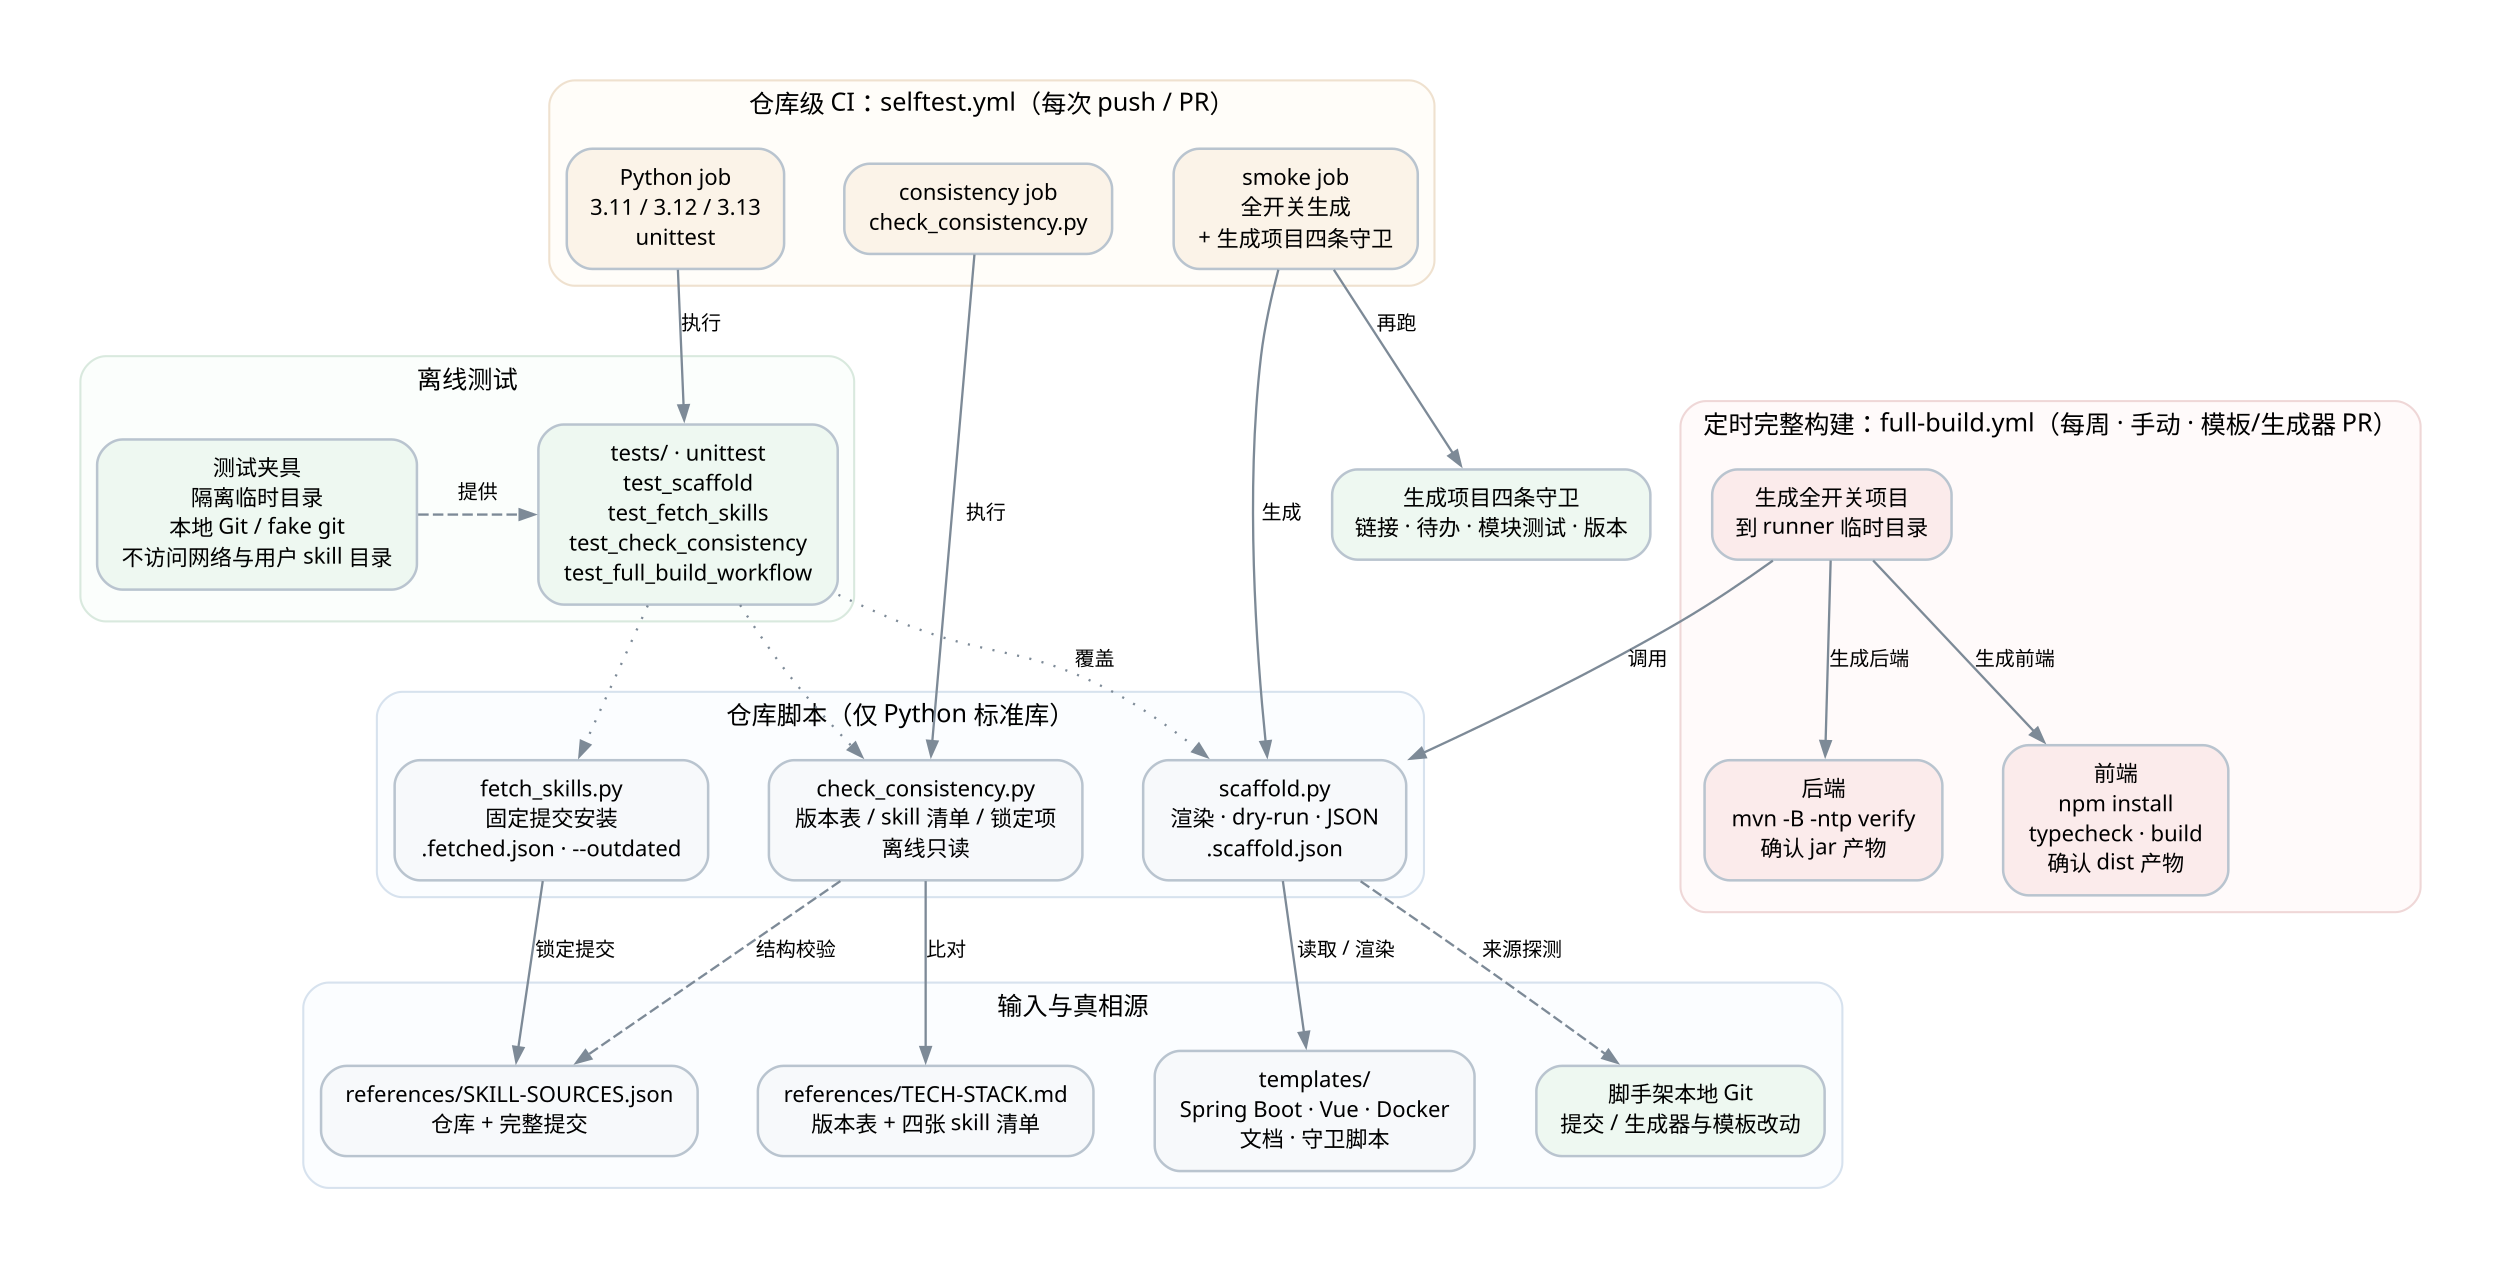
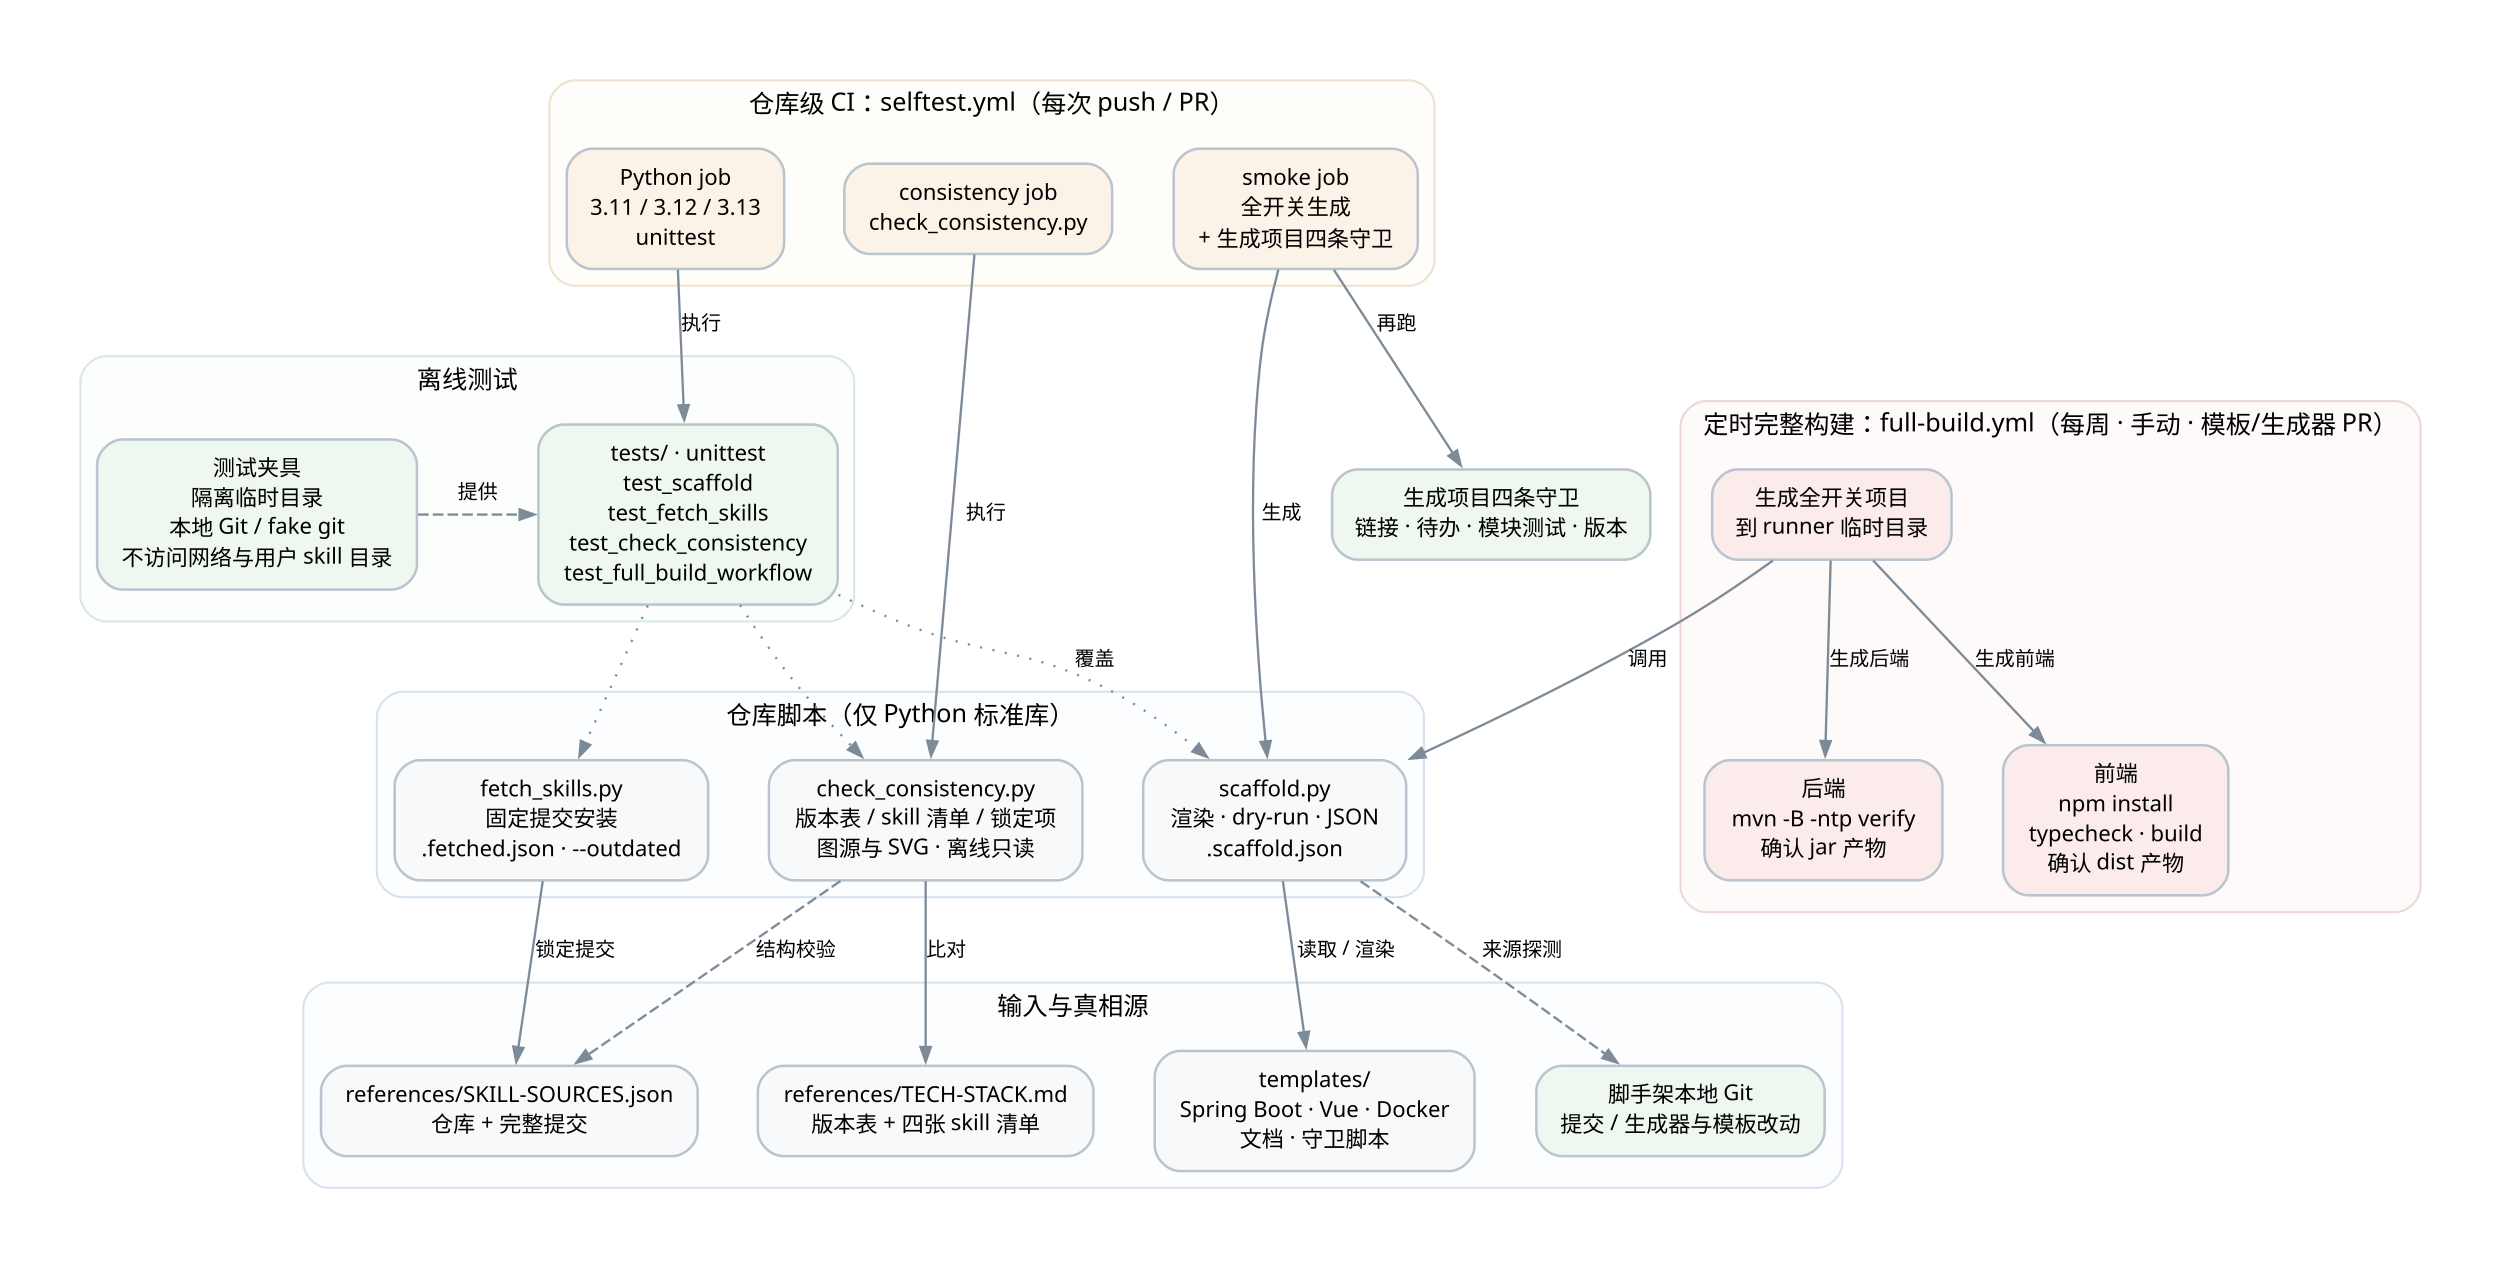
<svg xmlns="http://www.w3.org/2000/svg" width="1189pt" height="603pt" viewBox="0.00 0.00 1189.00 603.00">
  <g id="graph0" class="graph" transform="scale(1 1) rotate(0) translate(30.24 572.97)">
    <polygon fill="#ffffff" stroke="none" points="-30.24,30.24 -30.24,-572.97 1159.24,-572.97 1159.24,30.24 -30.24,30.24" />
    <g id="clust1" class="cluster">
      <path fill="#fffdf9" stroke="#efe1cf" d="M243,-437.07C243,-437.07 640,-437.07 640,-437.07 646,-437.07 652,-443.07 652,-449.07 652,-449.07 652,-522.73 652,-522.73 652,-528.73 646,-534.73 640,-534.73 640,-534.73 243,-534.73 243,-534.73 237,-534.73 231,-528.73 231,-522.73 231,-522.73 231,-449.07 231,-449.07 231,-443.07 237,-437.07 243,-437.07" />
      <text xml:space="preserve" text-anchor="middle" x="441.5" y="-519.33" font-family="Microsoft YaHei" font-size="12.00">仓库级 CI：selftest.yml（每次 push / PR）</text>
    </g>
    <g id="clust3" class="cluster">
      <path fill="#fffafa" stroke="#efd7d7" d="M781,-139.15C781,-139.15 1109,-139.15 1109,-139.15 1115,-139.15 1121,-145.15 1121,-151.15 1121,-151.15 1121,-370.2 1121,-370.2 1121,-376.2 1115,-382.2 1109,-382.2 1109,-382.2 781,-382.2 781,-382.2 775,-382.2 769,-376.2 769,-370.2 769,-370.2 769,-151.15 769,-151.15 769,-145.15 775,-139.15 781,-139.15" />
      <text xml:space="preserve" text-anchor="middle" x="945" y="-366.8" font-family="Microsoft YaHei" font-size="12.00">定时完整构建：full-build.yml（每周 · 手动 · 模板/生成器 PR）</text>
    </g>
    <g id="clust5" class="cluster">
      <path fill="#fbfefc" stroke="#d9e9de" d="M20,-277.43C20,-277.43 364,-277.43 364,-277.43 370,-277.43 376,-283.43 376,-289.43 376,-289.43 376,-391.57 376,-391.57 376,-397.57 370,-403.57 364,-403.57 364,-403.57 20,-403.57 20,-403.57 14,-403.57 8,-397.57 8,-391.57 8,-391.57 8,-289.43 8,-289.43 8,-283.43 14,-277.43 20,-277.43" />
      <text xml:space="preserve" text-anchor="middle" x="192" y="-388.18" font-family="Microsoft YaHei" font-size="12.00">离线测试</text>
    </g>
    <g id="clust7" class="cluster">
      <path fill="#fbfdff" stroke="#d7e2ee" d="M161,-146.28C161,-146.28 635,-146.28 635,-146.28 641,-146.28 647,-152.28 647,-158.28 647,-158.28 647,-231.93 647,-231.93 647,-237.93 641,-243.93 635,-243.93 635,-243.93 161,-243.93 161,-243.93 155,-243.93 149,-237.93 149,-231.93 149,-231.93 149,-158.28 149,-158.28 149,-152.28 155,-146.28 161,-146.28" />
      <text xml:space="preserve" text-anchor="middle" x="398" y="-228.53" font-family="Microsoft YaHei" font-size="12.00">仓库脚本（仅 Python 标准库）</text>
    </g>
    <g id="clust9" class="cluster">
      <path fill="#fbfdff" stroke="#d7e2ee" d="M126,-8C126,-8 834,-8 834,-8 840,-8 846,-14 846,-20 846,-20 846,-93.65 846,-93.65 846,-99.65 840,-105.65 834,-105.65 834,-105.65 126,-105.65 126,-105.65 120,-105.65 114,-99.65 114,-93.65 114,-93.65 114,-20 114,-20 114,-14 120,-8 126,-8" />
      <text xml:space="preserve" text-anchor="middle" x="480" y="-90.25" font-family="Microsoft YaHei" font-size="12.00">输入与真相源</text>
    </g>
    <g id="node1" class="node">
      <path fill="#fbf3e8" stroke="#b9c4cf" stroke-width="1.2" d="M330.68,-502.22C330.68,-502.22 251.32,-502.22 251.32,-502.22 245.32,-502.22 239.32,-496.22 239.32,-490.22 239.32,-490.22 239.32,-457.07 239.32,-457.07 239.32,-451.07 245.32,-445.07 251.32,-445.07 251.32,-445.07 330.68,-445.07 330.68,-445.07 336.68,-445.07 342.68,-451.07 342.68,-457.07 342.68,-457.07 342.68,-490.22 342.68,-490.22 342.68,-496.22 336.68,-502.22 330.68,-502.22" />
      <text xml:space="preserve" text-anchor="middle" x="291" y="-485.05" font-family="Microsoft YaHei" font-size="10.50">Python job</text>
      <text xml:space="preserve" text-anchor="middle" x="291" y="-470.8" font-family="Microsoft YaHei" font-size="10.50">3.11 / 3.12 / 3.13</text>
      <text xml:space="preserve" text-anchor="middle" x="291" y="-456.55" font-family="Microsoft YaHei" font-size="10.50">unittest</text>
    </g>
    <g id="node8" class="node">
      <path fill="#eef8f1" stroke="#b9c4cf" stroke-width="1.2" d="M356.18,-371.07C356.18,-371.07 237.82,-371.07 237.82,-371.07 231.82,-371.07 225.82,-365.07 225.82,-359.07 225.82,-359.07 225.82,-297.43 225.82,-297.43 225.82,-291.43 231.82,-285.43 237.82,-285.43 237.82,-285.43 356.18,-285.43 356.18,-285.43 362.18,-285.43 368.18,-291.43 368.18,-297.43 368.18,-297.43 368.18,-359.07 368.18,-359.07 368.18,-365.07 362.18,-371.07 356.18,-371.07" />
      <text xml:space="preserve" text-anchor="middle" x="297" y="-353.9" font-family="Microsoft YaHei" font-size="10.50">tests/ · unittest</text>
      <text xml:space="preserve" text-anchor="middle" x="297" y="-339.65" font-family="Microsoft YaHei" font-size="10.50">test_scaffold</text>
      <text xml:space="preserve" text-anchor="middle" x="297" y="-325.4" font-family="Microsoft YaHei" font-size="10.50">test_fetch_skills</text>
      <text xml:space="preserve" text-anchor="middle" x="297" y="-311.15" font-family="Microsoft YaHei" font-size="10.50">test_check_consistency</text>
      <text xml:space="preserve" text-anchor="middle" x="297" y="-296.9" font-family="Microsoft YaHei" font-size="10.50">test_full_build_workflow</text>
    </g>
    <g id="edge1" class="edge">
      <path fill="none" stroke="#7d8a97" stroke-width="1.1" d="M292.17,-444.66C292.94,-426.31 293.96,-401.79 294.87,-380.06" />
      <polygon fill="#7d8a97" stroke="#7d8a97" stroke-width="1.1" points="297.31,-380.34 295.16,-373.25 292.42,-380.14 297.31,-380.34" />
      <text xml:space="preserve" text-anchor="middle" x="303.21" y="-416.05" font-family="Microsoft YaHei" font-size="9.50">执行</text>
    </g>
    <g id="node2" class="node">
      <path fill="#fbf3e8" stroke="#b9c4cf" stroke-width="1.2" d="M486.68,-495.1C486.68,-495.1 383.32,-495.1 383.32,-495.1 377.32,-495.1 371.32,-489.1 371.32,-483.1 371.32,-483.1 371.32,-464.2 371.32,-464.2 371.32,-458.2 377.32,-452.2 383.32,-452.2 383.32,-452.2 486.68,-452.2 486.68,-452.2 492.68,-452.2 498.68,-458.2 498.68,-464.2 498.68,-464.2 498.68,-483.1 498.68,-483.1 498.68,-489.1 492.68,-495.1 486.68,-495.1" />
      <text xml:space="preserve" text-anchor="middle" x="435" y="-477.92" font-family="Microsoft YaHei" font-size="10.50">consistency job</text>
      <text xml:space="preserve" text-anchor="middle" x="435" y="-463.67" font-family="Microsoft YaHei" font-size="10.50">check_consistency.py</text>
    </g>
    <g id="node11" class="node">
      <path fill="#f7f9fb" stroke="#b9c4cf" stroke-width="1.2" d="M472.55,-211.43C472.55,-211.43 347.45,-211.43 347.45,-211.43 341.45,-211.43 335.45,-205.43 335.45,-199.43 335.45,-199.43 335.45,-166.28 335.45,-166.28 335.45,-160.28 341.45,-154.28 347.45,-154.28 347.45,-154.28 472.55,-154.28 472.55,-154.28 478.55,-154.28 484.55,-160.28 484.55,-166.28 484.55,-166.28 484.55,-199.43 484.55,-199.43 484.55,-205.43 478.55,-211.43 472.55,-211.43" />
      <text xml:space="preserve" text-anchor="middle" x="410" y="-194.25" font-family="Microsoft YaHei" font-size="10.50">check_consistency.py</text>
      <text xml:space="preserve" text-anchor="middle" x="410" y="-180" font-family="Microsoft YaHei" font-size="10.50">版本表 / skill 清单 / 锁定项</text>
-       <text xml:space="preserve" text-anchor="middle" x="410" y="-165.75" font-family="Microsoft YaHei" font-size="10.50">离线只读</text>
+       <text xml:space="preserve" text-anchor="middle" x="410" y="-165.75" font-family="Microsoft YaHei" font-size="10.50">图源与 SVG · 离线只读</text>
    </g>
    <g id="edge2" class="edge">
      <path fill="none" stroke="#7d8a97" stroke-width="1.1" d="M433.2,-451.88C429,-403.31 418.48,-281.8 413.17,-220.47" />
      <polygon fill="#7d8a97" stroke="#7d8a97" stroke-width="1.1" points="415.61,-220.3 412.57,-213.54 410.73,-220.72 415.61,-220.3" />
      <text xml:space="preserve" text-anchor="middle" x="438.64" y="-325.98" font-family="Microsoft YaHei" font-size="9.50">执行</text>
    </g>
    <g id="node3" class="node">
      <path fill="#fbf3e8" stroke="#b9c4cf" stroke-width="1.2" d="M632.05,-502.22C632.05,-502.22 539.95,-502.22 539.95,-502.22 533.95,-502.22 527.95,-496.22 527.95,-490.22 527.95,-490.22 527.95,-457.07 527.95,-457.07 527.95,-451.07 533.95,-445.07 539.95,-445.07 539.95,-445.07 632.05,-445.07 632.05,-445.07 638.05,-445.07 644.05,-451.07 644.05,-457.07 644.05,-457.07 644.05,-490.22 644.05,-490.22 644.05,-496.22 638.05,-502.22 632.05,-502.22" />
      <text xml:space="preserve" text-anchor="middle" x="586" y="-485.05" font-family="Microsoft YaHei" font-size="10.50">smoke job</text>
      <text xml:space="preserve" text-anchor="middle" x="586" y="-470.8" font-family="Microsoft YaHei" font-size="10.50">全开关生成</text>
      <text xml:space="preserve" text-anchor="middle" x="586" y="-456.55" font-family="Microsoft YaHei" font-size="10.50">+ 生成项目四条守卫</text>
    </g>
    <g id="node9" class="node">
      <path fill="#f7f9fb" stroke="#b9c4cf" stroke-width="1.2" d="M626.55,-211.43C626.55,-211.43 525.45,-211.43 525.45,-211.43 519.45,-211.43 513.45,-205.43 513.45,-199.43 513.45,-199.43 513.45,-166.28 513.45,-166.28 513.45,-160.28 519.45,-154.28 525.45,-154.28 525.45,-154.28 626.55,-154.28 626.55,-154.28 632.55,-154.28 638.55,-160.28 638.55,-166.28 638.55,-166.28 638.55,-199.43 638.55,-199.43 638.55,-205.43 632.55,-211.43 626.55,-211.43" />
      <text xml:space="preserve" text-anchor="middle" x="576" y="-194.25" font-family="Microsoft YaHei" font-size="10.50">scaffold.py</text>
      <text xml:space="preserve" text-anchor="middle" x="576" y="-180" font-family="Microsoft YaHei" font-size="10.50">渲染 · dry-run · JSON</text>
      <text xml:space="preserve" text-anchor="middle" x="576" y="-165.75" font-family="Microsoft YaHei" font-size="10.50">.scaffold.json</text>
    </g>
    <g id="edge3" class="edge">
      <path fill="none" stroke="#7d8a97" stroke-width="1.1" d="M577.74,-444.69C574.48,-432.23 571.12,-417.29 569.5,-403.57 561.94,-339.4 567.23,-263.98 571.67,-220.28" />
      <polygon fill="#7d8a97" stroke="#7d8a97" stroke-width="1.1" points="574.1,-220.59 572.4,-213.37 569.23,-220.07 574.1,-220.59" />
      <text xml:space="preserve" text-anchor="middle" x="579.25" y="-325.98" font-family="Microsoft YaHei" font-size="9.50">生成</text>
    </g>
    <g id="node16" class="node">
      <path fill="#eef8f1" stroke="#b9c4cf" stroke-width="1.2" d="M742.67,-349.7C742.67,-349.7 615.33,-349.7 615.33,-349.7 609.33,-349.7 603.33,-343.7 603.33,-337.7 603.33,-337.7 603.33,-318.8 603.33,-318.8 603.33,-312.8 609.33,-306.8 615.33,-306.8 615.33,-306.8 742.67,-306.8 742.67,-306.8 748.67,-306.8 754.67,-312.8 754.67,-318.8 754.67,-318.8 754.67,-337.7 754.67,-337.7 754.67,-343.7 748.67,-349.7 742.67,-349.7" />
      <text xml:space="preserve" text-anchor="middle" x="679" y="-332.52" font-family="Microsoft YaHei" font-size="10.50">生成项目四条守卫</text>
      <text xml:space="preserve" text-anchor="middle" x="679" y="-318.27" font-family="Microsoft YaHei" font-size="10.50">链接 · 待办 · 模块测试 · 版本</text>
    </g>
    <g id="edge4" class="edge">
      <path fill="none" stroke="#7d8a97" stroke-width="1.1" d="M604.15,-444.66C620.51,-419.44 644.44,-382.54 660.81,-357.3" />
      <polygon fill="#7d8a97" stroke="#7d8a97" stroke-width="1.1" points="662.76,-358.79 664.51,-351.59 658.65,-356.13 662.76,-358.79" />
      <text xml:space="preserve" text-anchor="middle" x="633.92" y="-416.05" font-family="Microsoft YaHei" font-size="9.50">再跑</text>
    </g>
    <g id="node4" class="node">
      <path fill="#fbebeb" stroke="#b9c4cf" stroke-width="1.2" d="M885.92,-349.7C885.92,-349.7 796.08,-349.7 796.08,-349.7 790.08,-349.7 784.08,-343.7 784.08,-337.7 784.08,-337.7 784.08,-318.8 784.08,-318.8 784.08,-312.8 790.08,-306.8 796.08,-306.8 796.08,-306.8 885.92,-306.8 885.92,-306.8 891.92,-306.8 897.92,-312.8 897.92,-318.8 897.92,-318.8 897.92,-337.7 897.92,-337.7 897.92,-343.7 891.92,-349.7 885.92,-349.7" />
      <text xml:space="preserve" text-anchor="middle" x="841" y="-332.52" font-family="Microsoft YaHei" font-size="10.50">生成全开关项目</text>
      <text xml:space="preserve" text-anchor="middle" x="841" y="-318.27" font-family="Microsoft YaHei" font-size="10.50">到 runner 临时目录</text>
    </g>
    <g id="node5" class="node">
      <path fill="#fbebeb" stroke="#b9c4cf" stroke-width="1.2" d="M881.55,-211.43C881.55,-211.43 792.45,-211.43 792.45,-211.43 786.45,-211.43 780.45,-205.43 780.45,-199.43 780.45,-199.43 780.45,-166.28 780.45,-166.28 780.45,-160.28 786.45,-154.28 792.45,-154.28 792.45,-154.28 881.55,-154.28 881.55,-154.28 887.55,-154.28 893.55,-160.28 893.55,-166.28 893.55,-166.28 893.55,-199.43 893.55,-199.43 893.55,-205.43 887.55,-211.43 881.55,-211.43" />
      <text xml:space="preserve" text-anchor="middle" x="837" y="-194.25" font-family="Microsoft YaHei" font-size="10.50">后端</text>
      <text xml:space="preserve" text-anchor="middle" x="837" y="-180" font-family="Microsoft YaHei" font-size="10.50">mvn -B -ntp verify</text>
      <text xml:space="preserve" text-anchor="middle" x="837" y="-165.75" font-family="Microsoft YaHei" font-size="10.50">确认 jar 产物</text>
    </g>
    <g id="edge5" class="edge">
      <path fill="none" stroke="#7d8a97" stroke-width="1.1" d="M840.42,-306.4C839.79,-283.9 838.78,-247.63 838.02,-220.38" />
      <polygon fill="#7d8a97" stroke="#7d8a97" stroke-width="1.1" points="840.47,-220.47 837.83,-213.54 835.57,-220.61 840.47,-220.47" />
      <text xml:space="preserve" text-anchor="middle" x="858.74" y="-256.4" font-family="Microsoft YaHei" font-size="9.50">生成后端</text>
    </g>
    <g id="node6" class="node">
      <path fill="#fbebeb" stroke="#b9c4cf" stroke-width="1.2" d="M1017.55,-218.55C1017.55,-218.55 934.45,-218.55 934.45,-218.55 928.45,-218.55 922.45,-212.55 922.45,-206.55 922.45,-206.55 922.45,-159.15 922.45,-159.15 922.45,-153.15 928.45,-147.15 934.45,-147.15 934.45,-147.15 1017.55,-147.15 1017.55,-147.15 1023.55,-147.15 1029.55,-153.15 1029.55,-159.15 1029.55,-159.15 1029.55,-206.55 1029.55,-206.55 1029.55,-212.55 1023.55,-218.55 1017.55,-218.55" />
      <text xml:space="preserve" text-anchor="middle" x="976" y="-201.38" font-family="Microsoft YaHei" font-size="10.50">前端</text>
      <text xml:space="preserve" text-anchor="middle" x="976" y="-187.13" font-family="Microsoft YaHei" font-size="10.50">npm install</text>
      <text xml:space="preserve" text-anchor="middle" x="976" y="-172.88" font-family="Microsoft YaHei" font-size="10.50">typecheck · build</text>
      <text xml:space="preserve" text-anchor="middle" x="976" y="-158.63" font-family="Microsoft YaHei" font-size="10.50">确认 dist 产物</text>
    </g>
    <g id="edge6" class="edge">
      <path fill="none" stroke="#7d8a97" stroke-width="1.1" d="M860.63,-306.4C880.6,-285.18 912.09,-251.73 937.13,-225.14" />
      <polygon fill="#7d8a97" stroke="#7d8a97" stroke-width="1.1" points="938.86,-226.87 941.88,-220.09 935.3,-223.51 938.86,-226.87" />
      <text xml:space="preserve" text-anchor="middle" x="928" y="-256.4" font-family="Microsoft YaHei" font-size="9.50">生成前端</text>
    </g>
    <g id="edge7" class="edge">
      <path fill="none" stroke="#7d8a97" stroke-width="1.1" d="M812.93,-306.33C799.88,-297 783.97,-286.16 769,-277.43 729.67,-254.47 683.87,-232.09 646.76,-214.97" />
      <polygon fill="#7d8a97" stroke="#7d8a97" stroke-width="1.1" points="647.87,-212.79 640.49,-212.1 645.83,-217.24 647.87,-212.79" />
      <text xml:space="preserve" text-anchor="middle" x="753.34" y="-256.4" font-family="Microsoft YaHei" font-size="9.50">调用</text>
    </g>
    <g id="node7" class="node">
      <path fill="#eef8f1" stroke="#b9c4cf" stroke-width="1.2" d="M156.05,-363.95C156.05,-363.95 27.95,-363.95 27.95,-363.95 21.95,-363.95 15.95,-357.95 15.95,-351.95 15.95,-351.95 15.95,-304.55 15.95,-304.55 15.95,-298.55 21.95,-292.55 27.95,-292.55 27.95,-292.55 156.05,-292.55 156.05,-292.55 162.05,-292.55 168.05,-298.55 168.05,-304.55 168.05,-304.55 168.05,-351.95 168.05,-351.95 168.05,-357.95 162.05,-363.95 156.05,-363.95" />
      <text xml:space="preserve" text-anchor="middle" x="92" y="-346.77" font-family="Microsoft YaHei" font-size="10.50">测试夹具</text>
      <text xml:space="preserve" text-anchor="middle" x="92" y="-332.52" font-family="Microsoft YaHei" font-size="10.50">隔离临时目录</text>
      <text xml:space="preserve" text-anchor="middle" x="92" y="-318.27" font-family="Microsoft YaHei" font-size="10.50">本地 Git / fake git</text>
      <text xml:space="preserve" text-anchor="middle" x="92" y="-304.02" font-family="Microsoft YaHei" font-size="10.50">不访问网络与用户 skill 目录</text>
    </g>
    <g id="edge8" class="edge">
      <path fill="none" stroke="#7d8a97" stroke-width="1.1" stroke-dasharray="5,2" d="M168.63,-328.25C184.51,-328.25 201.28,-328.25 217.27,-328.25" />
      <polygon fill="#7d8a97" stroke="#7d8a97" stroke-width="1.1" points="216.89,-330.7 223.89,-328.25 216.89,-325.8 216.89,-330.7" />
      <text xml:space="preserve" text-anchor="middle" x="196.94" y="-335.73" font-family="Microsoft YaHei" font-size="9.50">提供</text>
    </g>
    <g id="edge9" class="edge">
      <path fill="none" stroke="#7d8a97" stroke-width="1.1" stroke-dasharray="1,5" d="M368.52,-290.06C378,-285.59 387.67,-281.26 397,-277.43 441.14,-259.29 456.9,-266.38 499,-243.93 512.76,-236.59 526.57,-226.77 538.62,-217.2" />
      <polygon fill="#7d8a97" stroke="#7d8a97" stroke-width="1.1" points="539.94,-219.29 543.83,-212.97 536.85,-215.48 539.94,-219.29" />
      <text xml:space="preserve" text-anchor="middle" x="490.34" y="-256.4" font-family="Microsoft YaHei" font-size="9.50">覆盖</text>
    </g>
    <g id="node10" class="node">
      <path fill="#f7f9fb" stroke="#b9c4cf" stroke-width="1.2" d="M294.55,-211.43C294.55,-211.43 169.45,-211.43 169.45,-211.43 163.45,-211.43 157.45,-205.43 157.45,-199.43 157.45,-199.43 157.45,-166.28 157.45,-166.28 157.45,-160.28 163.45,-154.28 169.45,-154.28 169.45,-154.28 294.55,-154.28 294.55,-154.28 300.55,-154.28 306.55,-160.28 306.55,-166.28 306.55,-166.28 306.55,-199.43 306.55,-199.43 306.55,-205.43 300.55,-211.43 294.55,-211.43" />
      <text xml:space="preserve" text-anchor="middle" x="232" y="-194.25" font-family="Microsoft YaHei" font-size="10.50">fetch_skills.py</text>
      <text xml:space="preserve" text-anchor="middle" x="232" y="-180" font-family="Microsoft YaHei" font-size="10.50">固定提交安装</text>
      <text xml:space="preserve" text-anchor="middle" x="232" y="-165.75" font-family="Microsoft YaHei" font-size="10.50">.fetched.json · --outdated</text>
    </g>
    <g id="edge10" class="edge">
      <path fill="none" stroke="#7d8a97" stroke-width="1.1" stroke-dasharray="1,5" d="M277.85,-285C268.44,-264.23 257.21,-239.48 248.23,-219.65" />
      <polygon fill="#7d8a97" stroke="#7d8a97" stroke-width="1.1" points="250.46,-218.65 245.34,-213.28 246,-220.67 250.46,-218.65" />
    </g>
    <g id="edge11" class="edge">
      <path fill="none" stroke="#7d8a97" stroke-width="1.1" stroke-dasharray="1,5" d="M321.75,-285.21C328.85,-274.09 336.87,-262.3 345,-251.93 354.1,-240.31 364.87,-228.43 374.99,-217.9" />
      <polygon fill="#7d8a97" stroke="#7d8a97" stroke-width="1.1" points="376.57,-219.79 379.7,-213.07 373.06,-216.37 376.57,-219.79" />
    </g>
    <g id="node12" class="node">
      <path fill="#f7f9fb" stroke="#b9c4cf" stroke-width="1.2" d="M659.05,-73.15C659.05,-73.15 530.95,-73.15 530.95,-73.15 524.95,-73.15 518.95,-67.15 518.95,-61.15 518.95,-61.15 518.95,-28 518.95,-28 518.95,-22 524.95,-16 530.95,-16 530.95,-16 659.05,-16 659.05,-16 665.05,-16 671.05,-22 671.05,-28 671.05,-28 671.05,-61.15 671.05,-61.15 671.05,-67.15 665.05,-73.15 659.05,-73.15" />
      <text xml:space="preserve" text-anchor="middle" x="595" y="-55.98" font-family="Microsoft YaHei" font-size="10.50">templates/</text>
      <text xml:space="preserve" text-anchor="middle" x="595" y="-41.73" font-family="Microsoft YaHei" font-size="10.50">Spring Boot · Vue · Docker</text>
      <text xml:space="preserve" text-anchor="middle" x="595" y="-27.48" font-family="Microsoft YaHei" font-size="10.50">文档 · 守卫脚本</text>
    </g>
    <g id="edge12" class="edge">
      <path fill="none" stroke="#7d8a97" stroke-width="1.1" d="M579.89,-153.94C582.8,-133.09 586.8,-104.41 589.95,-81.79" />
      <polygon fill="#7d8a97" stroke="#7d8a97" stroke-width="1.1" points="592.34,-82.36 590.88,-75.09 587.49,-81.69 592.34,-82.36" />
      <text xml:space="preserve" text-anchor="middle" x="609.88" y="-118.12" font-family="Microsoft YaHei" font-size="9.50">读取 / 渲染</text>
    </g>
    <g id="node15" class="node">
      <path fill="#eef8f1" stroke="#b9c4cf" stroke-width="1.2" d="M825.55,-66.03C825.55,-66.03 712.45,-66.03 712.45,-66.03 706.45,-66.03 700.45,-60.03 700.45,-54.03 700.45,-54.03 700.45,-35.12 700.45,-35.12 700.45,-29.12 706.45,-23.13 712.45,-23.13 712.45,-23.13 825.55,-23.13 825.55,-23.13 831.55,-23.13 837.55,-29.13 837.55,-35.12 837.55,-35.12 837.55,-54.03 837.55,-54.03 837.55,-60.03 831.55,-66.03 825.55,-66.03" />
      <text xml:space="preserve" text-anchor="middle" x="769" y="-48.85" font-family="Microsoft YaHei" font-size="10.50">脚手架本地 Git</text>
      <text xml:space="preserve" text-anchor="middle" x="769" y="-34.6" font-family="Microsoft YaHei" font-size="10.50">提交 / 生成器与模板改动</text>
    </g>
    <g id="edge13" class="edge">
      <path fill="none" stroke="#7d8a97" stroke-width="1.1" stroke-dasharray="5,2" d="M616.89,-153.82C637.66,-139.51 663.25,-121.76 686,-105.65 701.59,-94.61 718.72,-82.25 733.34,-71.63" />
      <polygon fill="#7d8a97" stroke="#7d8a97" stroke-width="1.1" points="734.73,-73.65 738.95,-67.55 731.85,-69.69 734.73,-73.65" />
      <text xml:space="preserve" text-anchor="middle" x="693.64" y="-118.12" font-family="Microsoft YaHei" font-size="9.50">来源探测</text>
    </g>
    <g id="node14" class="node">
      <path fill="#f7f9fb" stroke="#b9c4cf" stroke-width="1.2" d="M289.55,-66.03C289.55,-66.03 134.45,-66.03 134.45,-66.03 128.45,-66.03 122.45,-60.03 122.45,-54.03 122.45,-54.03 122.45,-35.12 122.45,-35.12 122.45,-29.12 128.45,-23.13 134.45,-23.13 134.45,-23.13 289.55,-23.13 289.55,-23.13 295.55,-23.13 301.55,-29.13 301.55,-35.12 301.55,-35.12 301.55,-54.03 301.55,-54.03 301.55,-60.03 295.55,-66.03 289.55,-66.03" />
      <text xml:space="preserve" text-anchor="middle" x="212" y="-48.85" font-family="Microsoft YaHei" font-size="10.50">references/SKILL-SOURCES.json</text>
      <text xml:space="preserve" text-anchor="middle" x="212" y="-34.6" font-family="Microsoft YaHei" font-size="10.50">仓库 + 完整提交</text>
    </g>
    <g id="edge14" class="edge">
      <path fill="none" stroke="#7d8a97" stroke-width="1.1" d="M227.9,-153.94C224.52,-130.88 219.73,-98.24 216.29,-74.82" />
      <polygon fill="#7d8a97" stroke="#7d8a97" stroke-width="1.1" points="218.73,-74.55 215.29,-67.98 213.88,-75.26 218.73,-74.55" />
      <text xml:space="preserve" text-anchor="middle" x="243.29" y="-118.12" font-family="Microsoft YaHei" font-size="9.50">锁定提交</text>
    </g>
    <g id="node13" class="node">
      <path fill="#f7f9fb" stroke="#b9c4cf" stroke-width="1.2" d="M477.8,-66.03C477.8,-66.03 342.2,-66.03 342.2,-66.03 336.2,-66.03 330.2,-60.03 330.2,-54.03 330.2,-54.03 330.2,-35.12 330.2,-35.12 330.2,-29.12 336.2,-23.13 342.2,-23.13 342.2,-23.13 477.8,-23.13 477.8,-23.13 483.8,-23.13 489.8,-29.13 489.8,-35.12 489.8,-35.12 489.8,-54.03 489.8,-54.03 489.8,-60.03 483.8,-66.03 477.8,-66.03" />
      <text xml:space="preserve" text-anchor="middle" x="410" y="-48.85" font-family="Microsoft YaHei" font-size="10.50">references/TECH-STACK.md</text>
      <text xml:space="preserve" text-anchor="middle" x="410" y="-34.6" font-family="Microsoft YaHei" font-size="10.50">版本表 + 四张 skill 清单</text>
    </g>
    <g id="edge15" class="edge">
      <path fill="none" stroke="#7d8a97" stroke-width="1.1" d="M410,-153.94C410,-130.88 410,-98.24 410,-74.82" />
      <polygon fill="#7d8a97" stroke="#7d8a97" stroke-width="1.1" points="412.45,-75 410,-68 407.55,-75 412.45,-75" />
      <text xml:space="preserve" text-anchor="middle" x="419.75" y="-118.12" font-family="Microsoft YaHei" font-size="9.50">比对</text>
    </g>
    <g id="edge16" class="edge">
      <path fill="none" stroke="#7d8a97" stroke-width="1.1" stroke-dasharray="5,2" d="M369.45,-153.94C334.28,-129.74 283.77,-94.97 249.52,-71.4" />
      <polygon fill="#7d8a97" stroke="#7d8a97" stroke-width="1.1" points="250.99,-69.44 243.84,-67.49 248.21,-73.47 250.99,-69.44" />
      <text xml:space="preserve" text-anchor="middle" x="348.23" y="-118.12" font-family="Microsoft YaHei" font-size="9.50">结构校验</text>
    </g>
  </g>
</svg>
